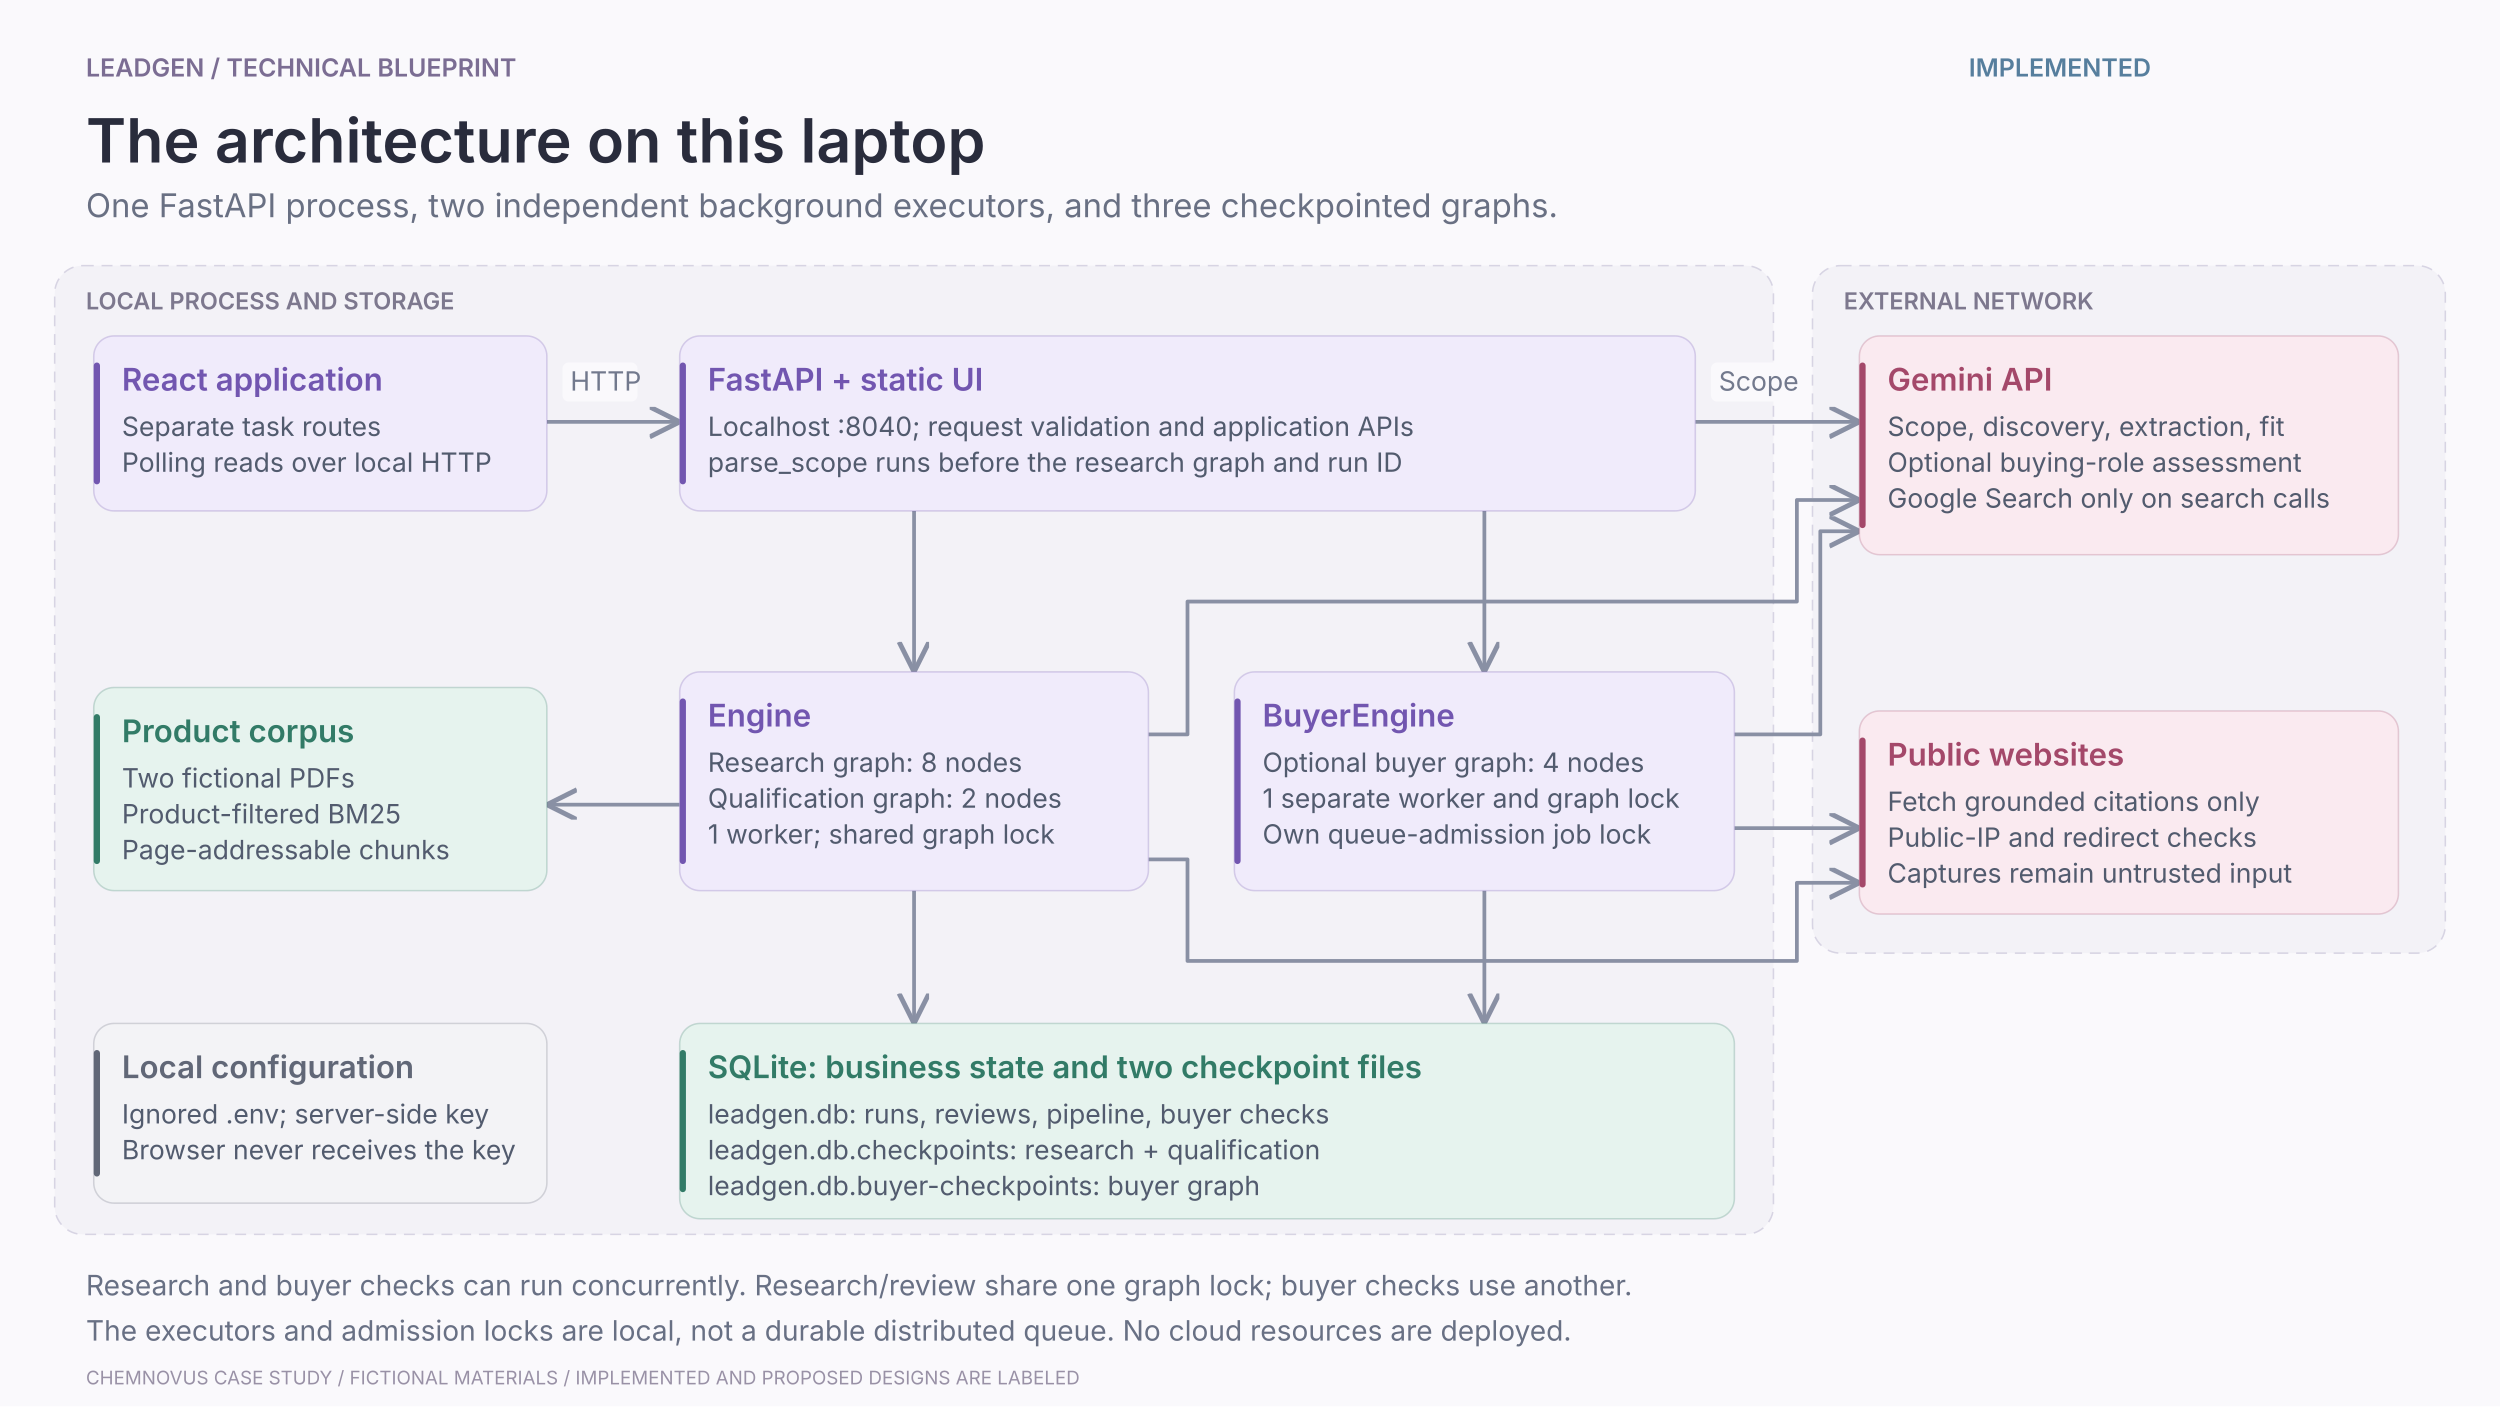
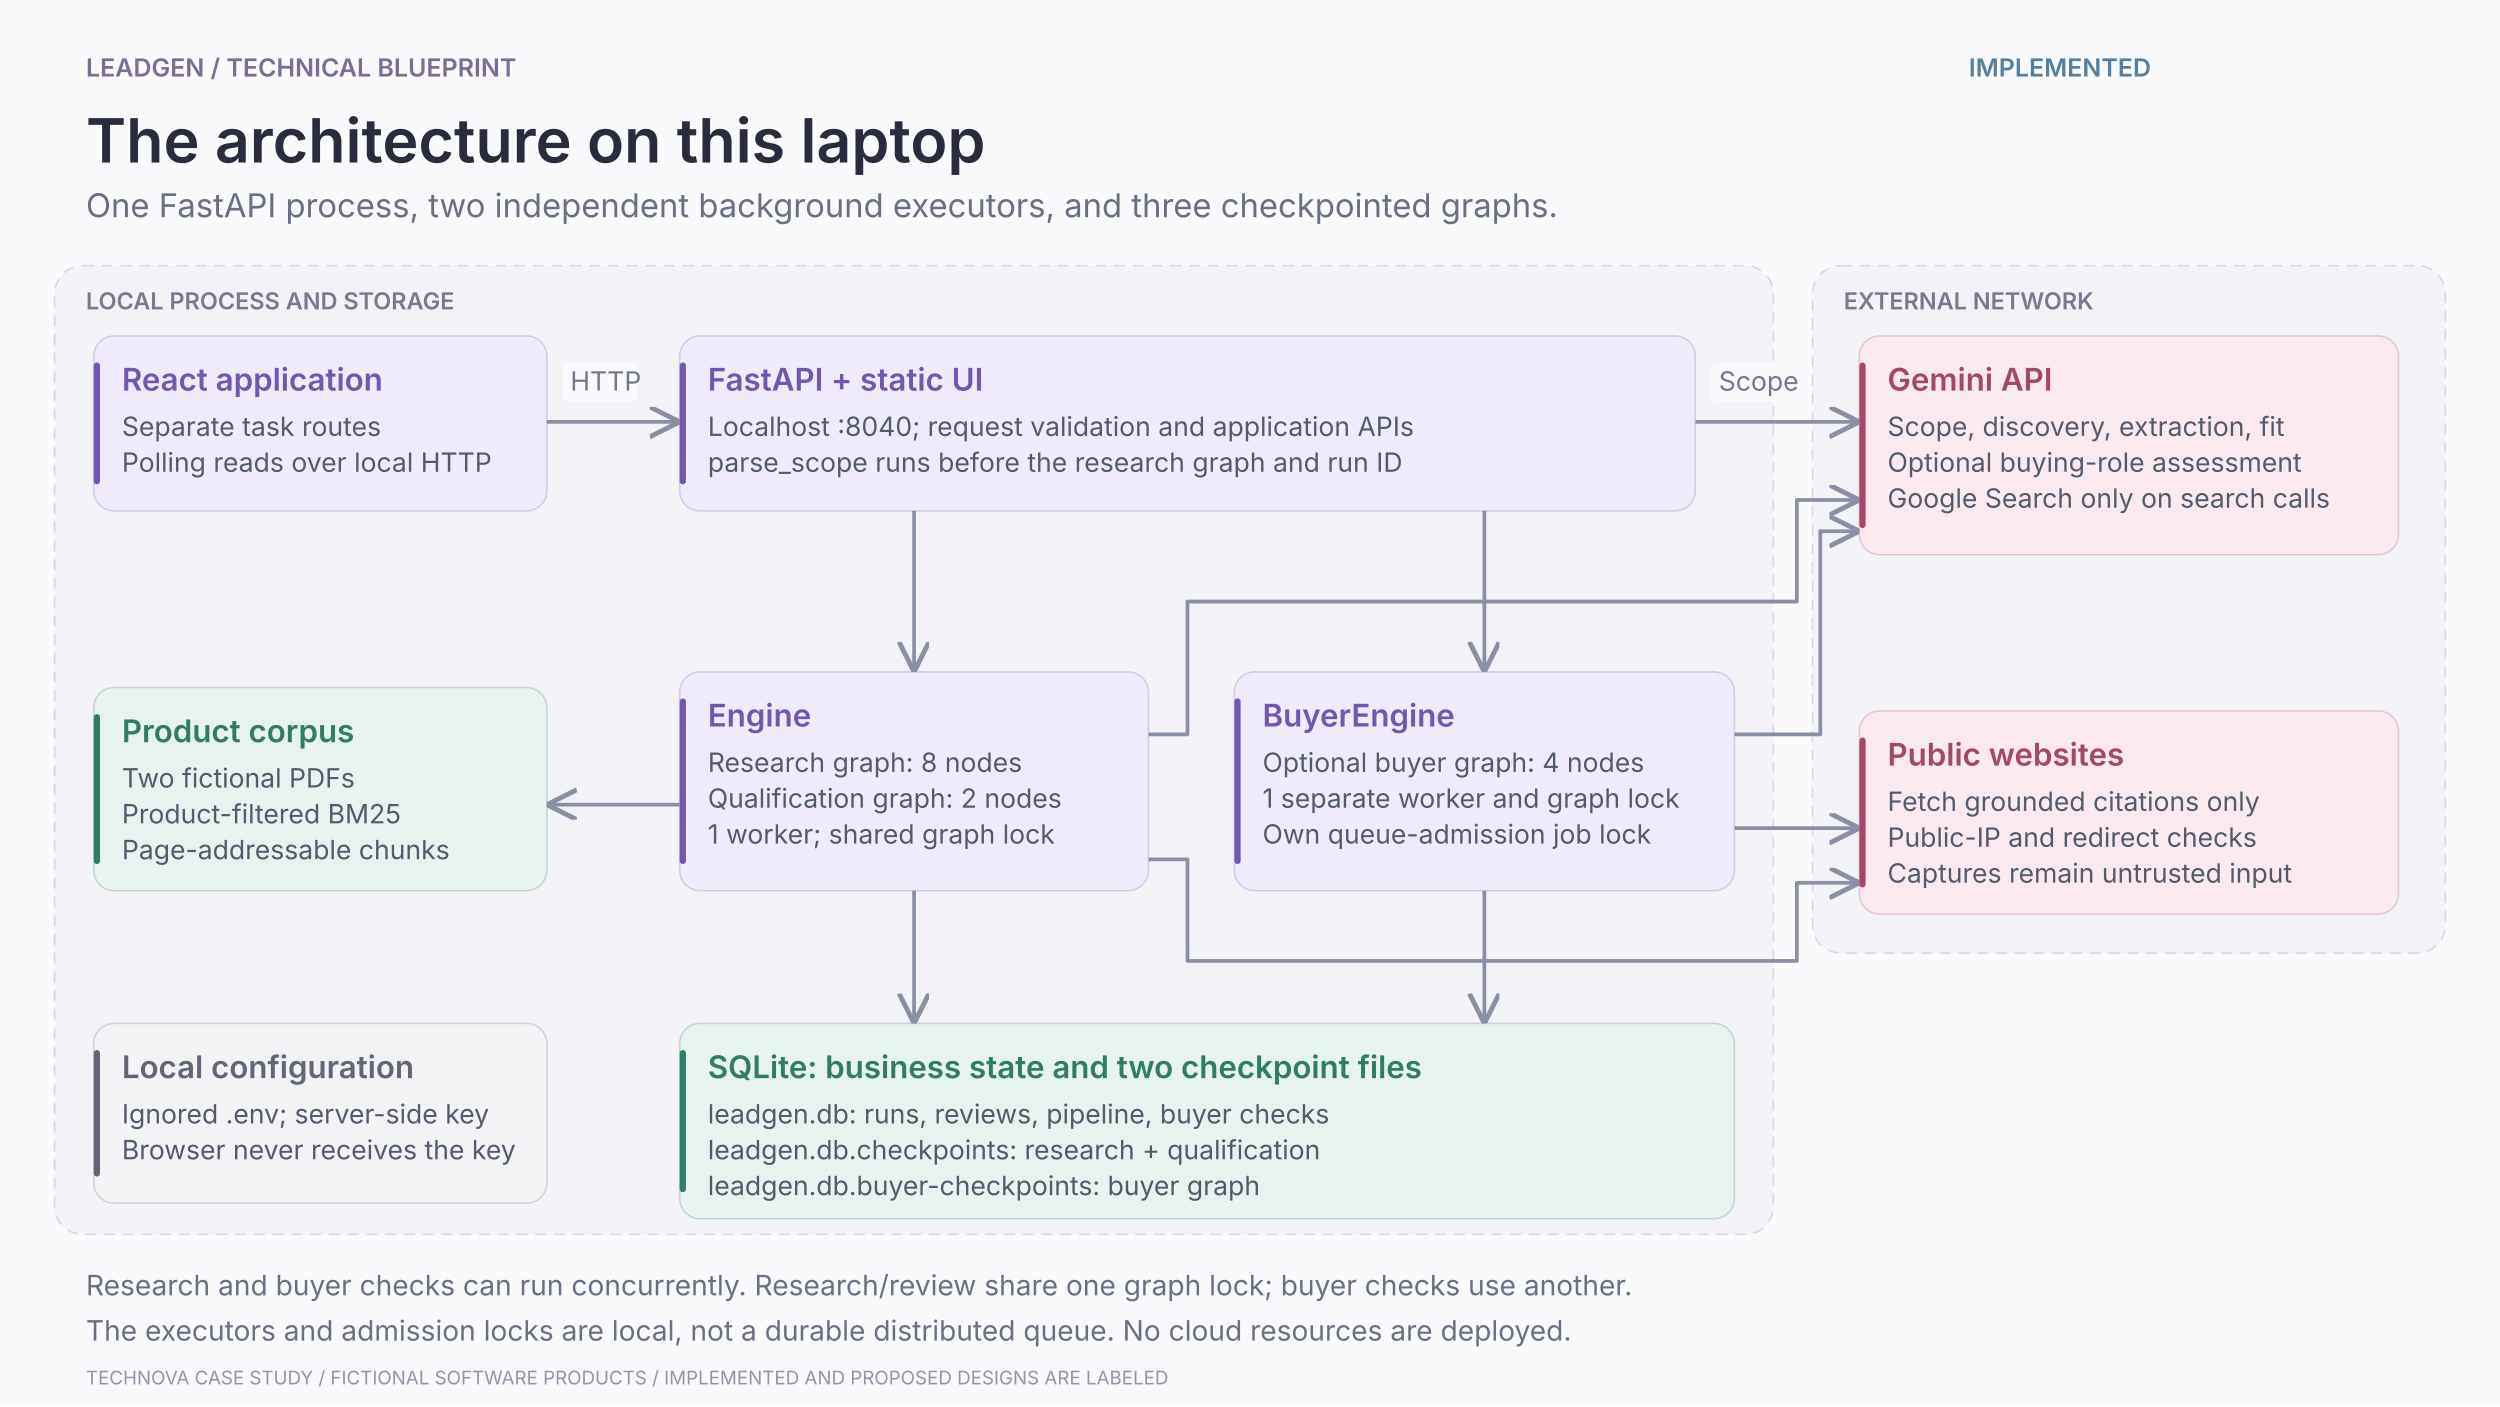
<svg xmlns="http://www.w3.org/2000/svg" width="1600" height="900" viewBox="0 0 1600 900" role="img" aria-labelledby="title desc">
  <defs>
    <marker id="arrow" markerWidth="9" markerHeight="9" refX="8" refY="4" orient="auto" markerUnits="strokeWidth">
      <path d="M0,0 L8,4 L0,8" fill="none" stroke="#8990a4" stroke-width="1.3" />
    </marker>
  </defs>
  <g font-family="Inter, Arial, sans-serif">
    <rect width="1600" height="900" fill="#faf9fc" />
    <text x="55" y="49" fill="#7b6d93" font-size="16" font-weight="600">
      <tspan x="55" dy="0">LEADGEN / TECHNICAL BLUEPRINT</tspan>
    </text>
    <text x="55" y="104" fill="#292c3c" font-size="39" font-weight="600">
      <tspan x="55" dy="0">The architecture on this laptop</tspan>
    </text>
    <text x="55" y="139" fill="#697083" font-size="21" font-weight="400">
      <tspan x="55" dy="0">One FastAPI process, two independent background executors, and three checkpointed graphs.</tspan>
    </text>
    <text x="1260" y="49" fill="#567e9d" font-size="16" font-weight="600">
      <tspan x="1260" dy="0">IMPLEMENTED</tspan>
    </text>
    <rect x="35" y="170" width="1100" height="620" rx="18" fill="#f3f2f7" stroke="#d7d4e3" stroke-dasharray="7 5" />
    <text x="55" y="198" fill="#7d788e" font-size="15" font-weight="600">
      <tspan x="55" dy="0">LOCAL PROCESS AND STORAGE</tspan>
    </text>
    <rect x="1160" y="170" width="405" height="440" rx="18" fill="#f3f2f7" stroke="#d7d4e3" stroke-dasharray="7 5" />
    <text x="1180" y="198" fill="#7d788e" font-size="15" font-weight="600">
      <tspan x="1180" dy="0">EXTERNAL NETWORK</tspan>
    </text>
    <polyline points="350,270 435,270" fill="none" stroke="#8990a4" stroke-width="2.4" stroke-linejoin="round" marker-end="url(#arrow)" />
    <rect x="360" y="232" width="48" height="25" rx="4" fill="#faf9fc" />
    <text x="365" y="250" fill="#72798d" font-size="17" font-weight="400">
      <tspan x="365" dy="0">HTTP</tspan>
    </text>
    <polyline points="585,327 585,430" fill="none" stroke="#8990a4" stroke-width="2.4" stroke-linejoin="round" marker-end="url(#arrow)" />
    <polyline points="950,327 950,430" fill="none" stroke="#8990a4" stroke-width="2.4" stroke-linejoin="round" marker-end="url(#arrow)" />
    <polyline points="1085,270 1190,270" fill="none" stroke="#8990a4" stroke-width="2.4" stroke-linejoin="round" marker-end="url(#arrow)" />
    <rect x="1095" y="232" width="57" height="25" rx="4" fill="#faf9fc" />
    <text x="1100" y="250" fill="#72798d" font-size="17" font-weight="400">
      <tspan x="1100" dy="0">Scope</tspan>
    </text>
    <polyline points="735,470 760,470 760,385 1150,385 1150,320 1190,320" fill="none" stroke="#8990a4" stroke-width="2.4" stroke-linejoin="round" marker-end="url(#arrow)" />
    <polyline points="1110,470 1165,470 1165,340 1190,340" fill="none" stroke="#8990a4" stroke-width="2.4" stroke-linejoin="round" marker-end="url(#arrow)" />
    <polyline points="435,515 350,515" fill="none" stroke="#8990a4" stroke-width="2.4" stroke-linejoin="round" marker-end="url(#arrow)" />
    <polyline points="585,570 585,655" fill="none" stroke="#8990a4" stroke-width="2.4" stroke-linejoin="round" marker-end="url(#arrow)" />
    <polyline points="950,570 950,655" fill="none" stroke="#8990a4" stroke-width="2.4" stroke-linejoin="round" marker-end="url(#arrow)" />
    <polyline points="1110,530 1190,530" fill="none" stroke="#8990a4" stroke-width="2.4" stroke-linejoin="round" marker-end="url(#arrow)" />
    <polyline points="735,550 760,550 760,615 1150,615 1150,565 1190,565" fill="none" stroke="#8990a4" stroke-width="2.4" stroke-linejoin="round" marker-end="url(#arrow)" />
    <g data-node="browser" data-x="60" data-y="215" data-w="290" data-h="112">
      <rect x="60" y="215" width="290" height="112" rx="13" fill="#f0ebfb" stroke="#7256b0" stroke-opacity=".24" />
      <rect x="60" y="232" width="4" height="78" rx="2" fill="#7256b0" />
      <text x="78" y="250" fill="#7256b0" font-size="20" font-weight="600">
        <tspan x="78" dy="0">React application</tspan>
      </text>
      <text x="78" y="279" fill="#525b6e" font-size="17" font-weight="400">
        <tspan x="78" dy="0">Separate task routes</tspan>
        <tspan x="78" dy="22.95">Polling reads over local HTTP</tspan>
      </text>
    </g>
    <g data-node="api" data-x="435" data-y="215" data-w="650" data-h="112">
      <rect x="435" y="215" width="650" height="112" rx="13" fill="#f0ebfb" stroke="#7256b0" stroke-opacity=".24" />
      <rect x="435" y="232" width="4" height="78" rx="2" fill="#7256b0" />
      <text x="453" y="250" fill="#7256b0" font-size="20" font-weight="600">
        <tspan x="453" dy="0">FastAPI + static UI</tspan>
      </text>
      <text x="453" y="279" fill="#525b6e" font-size="17" font-weight="400">
        <tspan x="453" dy="0">Localhost :8040; request validation and application APIs</tspan>
        <tspan x="453" dy="22.95">parse_scope runs before the research graph and run ID</tspan>
      </text>
    </g>
    <g data-node="engine" data-x="435" data-y="430" data-w="300" data-h="140">
      <rect x="435" y="430" width="300" height="140" rx="13" fill="#f0ebfb" stroke="#7256b0" stroke-opacity=".24" />
      <rect x="435" y="447" width="4" height="106" rx="2" fill="#7256b0" />
      <text x="453" y="465" fill="#7256b0" font-size="20" font-weight="600">
        <tspan x="453" dy="0">Engine</tspan>
      </text>
      <text x="453" y="494" fill="#525b6e" font-size="17" font-weight="400">
        <tspan x="453" dy="0">Research graph: 8 nodes</tspan>
        <tspan x="453" dy="22.95">Qualification graph: 2 nodes</tspan>
        <tspan x="453" dy="22.95">1 worker; shared graph lock</tspan>
      </text>
    </g>
    <g data-node="buyers" data-x="790" data-y="430" data-w="320" data-h="140">
      <rect x="790" y="430" width="320" height="140" rx="13" fill="#f0ebfb" stroke="#7256b0" stroke-opacity=".24" />
      <rect x="790" y="447" width="4" height="106" rx="2" fill="#7256b0" />
      <text x="808" y="465" fill="#7256b0" font-size="20" font-weight="600">
        <tspan x="808" dy="0">BuyerEngine</tspan>
      </text>
      <text x="808" y="494" fill="#525b6e" font-size="17" font-weight="400">
        <tspan x="808" dy="0">Optional buyer graph: 4 nodes</tspan>
        <tspan x="808" dy="22.95">1 separate worker and graph lock</tspan>
        <tspan x="808" dy="22.95">Own queue-admission job lock</tspan>
      </text>
    </g>
    <g data-node="product" data-x="60" data-y="440" data-w="290" data-h="130">
      <rect x="60" y="440" width="290" height="130" rx="13" fill="#e6f3ee" stroke="#327b67" stroke-opacity=".24" />
      <rect x="60" y="457" width="4" height="96" rx="2" fill="#327b67" />
      <text x="78" y="475" fill="#327b67" font-size="20" font-weight="600">
        <tspan x="78" dy="0">Product corpus</tspan>
      </text>
      <text x="78" y="504" fill="#525b6e" font-size="17" font-weight="400">
        <tspan x="78" dy="0">Two fictional PDFs</tspan>
        <tspan x="78" dy="22.95">Product-filtered BM25</tspan>
        <tspan x="78" dy="22.95">Page-addressable chunks</tspan>
      </text>
    </g>
    <g data-node="db" data-x="435" data-y="655" data-w="675" data-h="125">
      <rect x="435" y="655" width="675" height="125" rx="13" fill="#e6f3ee" stroke="#327b67" stroke-opacity=".24" />
      <rect x="435" y="672" width="4" height="91" rx="2" fill="#327b67" />
      <text x="453" y="690" fill="#327b67" font-size="20" font-weight="600">
        <tspan x="453" dy="0">SQLite: business state and two checkpoint files</tspan>
      </text>
      <text x="453" y="719" fill="#525b6e" font-size="17" font-weight="400">
        <tspan x="453" dy="0">leadgen.db: runs, reviews, pipeline, buyer checks</tspan>
        <tspan x="453" dy="22.95">leadgen.db.checkpoints: research + qualification</tspan>
        <tspan x="453" dy="22.95">leadgen.db.buyer-checkpoints: buyer graph</tspan>
      </text>
    </g>
    <g data-node="config" data-x="60" data-y="655" data-w="290" data-h="115">
      <rect x="60" y="655" width="290" height="115" rx="13" fill="#f3f3f6" stroke="#616777" stroke-opacity=".24" />
      <rect x="60" y="672" width="4" height="81" rx="2" fill="#616777" />
      <text x="78" y="690" fill="#616777" font-size="20" font-weight="600">
        <tspan x="78" dy="0">Local configuration</tspan>
      </text>
      <text x="78" y="719" fill="#525b6e" font-size="17" font-weight="400">
        <tspan x="78" dy="0">Ignored .env; server-side key</tspan>
        <tspan x="78" dy="22.95">Browser never receives the key</tspan>
      </text>
    </g>
    <g data-node="gemini" data-x="1190" data-y="215" data-w="345" data-h="140">
      <rect x="1190" y="215" width="345" height="140" rx="13" fill="#faeaf0" stroke="#a4486a" stroke-opacity=".24" />
      <rect x="1190" y="232" width="4" height="106" rx="2" fill="#a4486a" />
      <text x="1208" y="250" fill="#a4486a" font-size="20" font-weight="600">
        <tspan x="1208" dy="0">Gemini API</tspan>
      </text>
      <text x="1208" y="279" fill="#525b6e" font-size="17" font-weight="400">
        <tspan x="1208" dy="0">Scope, discovery, extraction, fit</tspan>
        <tspan x="1208" dy="22.95">Optional buying-role assessment</tspan>
        <tspan x="1208" dy="22.95">Google Search only on search calls</tspan>
      </text>
    </g>
    <g data-node="web" data-x="1190" data-y="455" data-w="345" data-h="130">
      <rect x="1190" y="455" width="345" height="130" rx="13" fill="#faeaf0" stroke="#a4486a" stroke-opacity=".24" />
      <rect x="1190" y="472" width="4" height="96" rx="2" fill="#a4486a" />
      <text x="1208" y="490" fill="#a4486a" font-size="20" font-weight="600">
        <tspan x="1208" dy="0">Public websites</tspan>
      </text>
      <text x="1208" y="519" fill="#525b6e" font-size="17" font-weight="400">
        <tspan x="1208" dy="0">Fetch grounded citations only</tspan>
        <tspan x="1208" dy="22.95">Public-IP and redirect checks</tspan>
        <tspan x="1208" dy="22.95">Captures remain untrusted input</tspan>
      </text>
    </g>
    <text x="55" y="829" fill="#687084" font-size="18" font-weight="400">
      <tspan x="55" dy="0">Research and buyer checks can run concurrently. Research/review share one graph lock; buyer checks use another.</tspan>
    </text>
    <text x="55" y="858" fill="#687084" font-size="18" font-weight="400">
      <tspan x="55" dy="0">The executors and admission locks are local, not a durable distributed queue. No cloud resources are deployed.</tspan>
    </text>
    <text x="55" y="886" fill="#9991a6" font-size="12" font-weight="400">
-       <tspan x="55" dy="0">CHEMNOVUS CASE STUDY / FICTIONAL MATERIALS / IMPLEMENTED AND PROPOSED DESIGNS ARE LABELED</tspan>
+       <tspan x="55" dy="0">TECHNOVA CASE STUDY / FICTIONAL SOFTWARE PRODUCTS / IMPLEMENTED AND PROPOSED DESIGNS ARE LABELED</tspan>
    </text>
  </g>
</svg>
